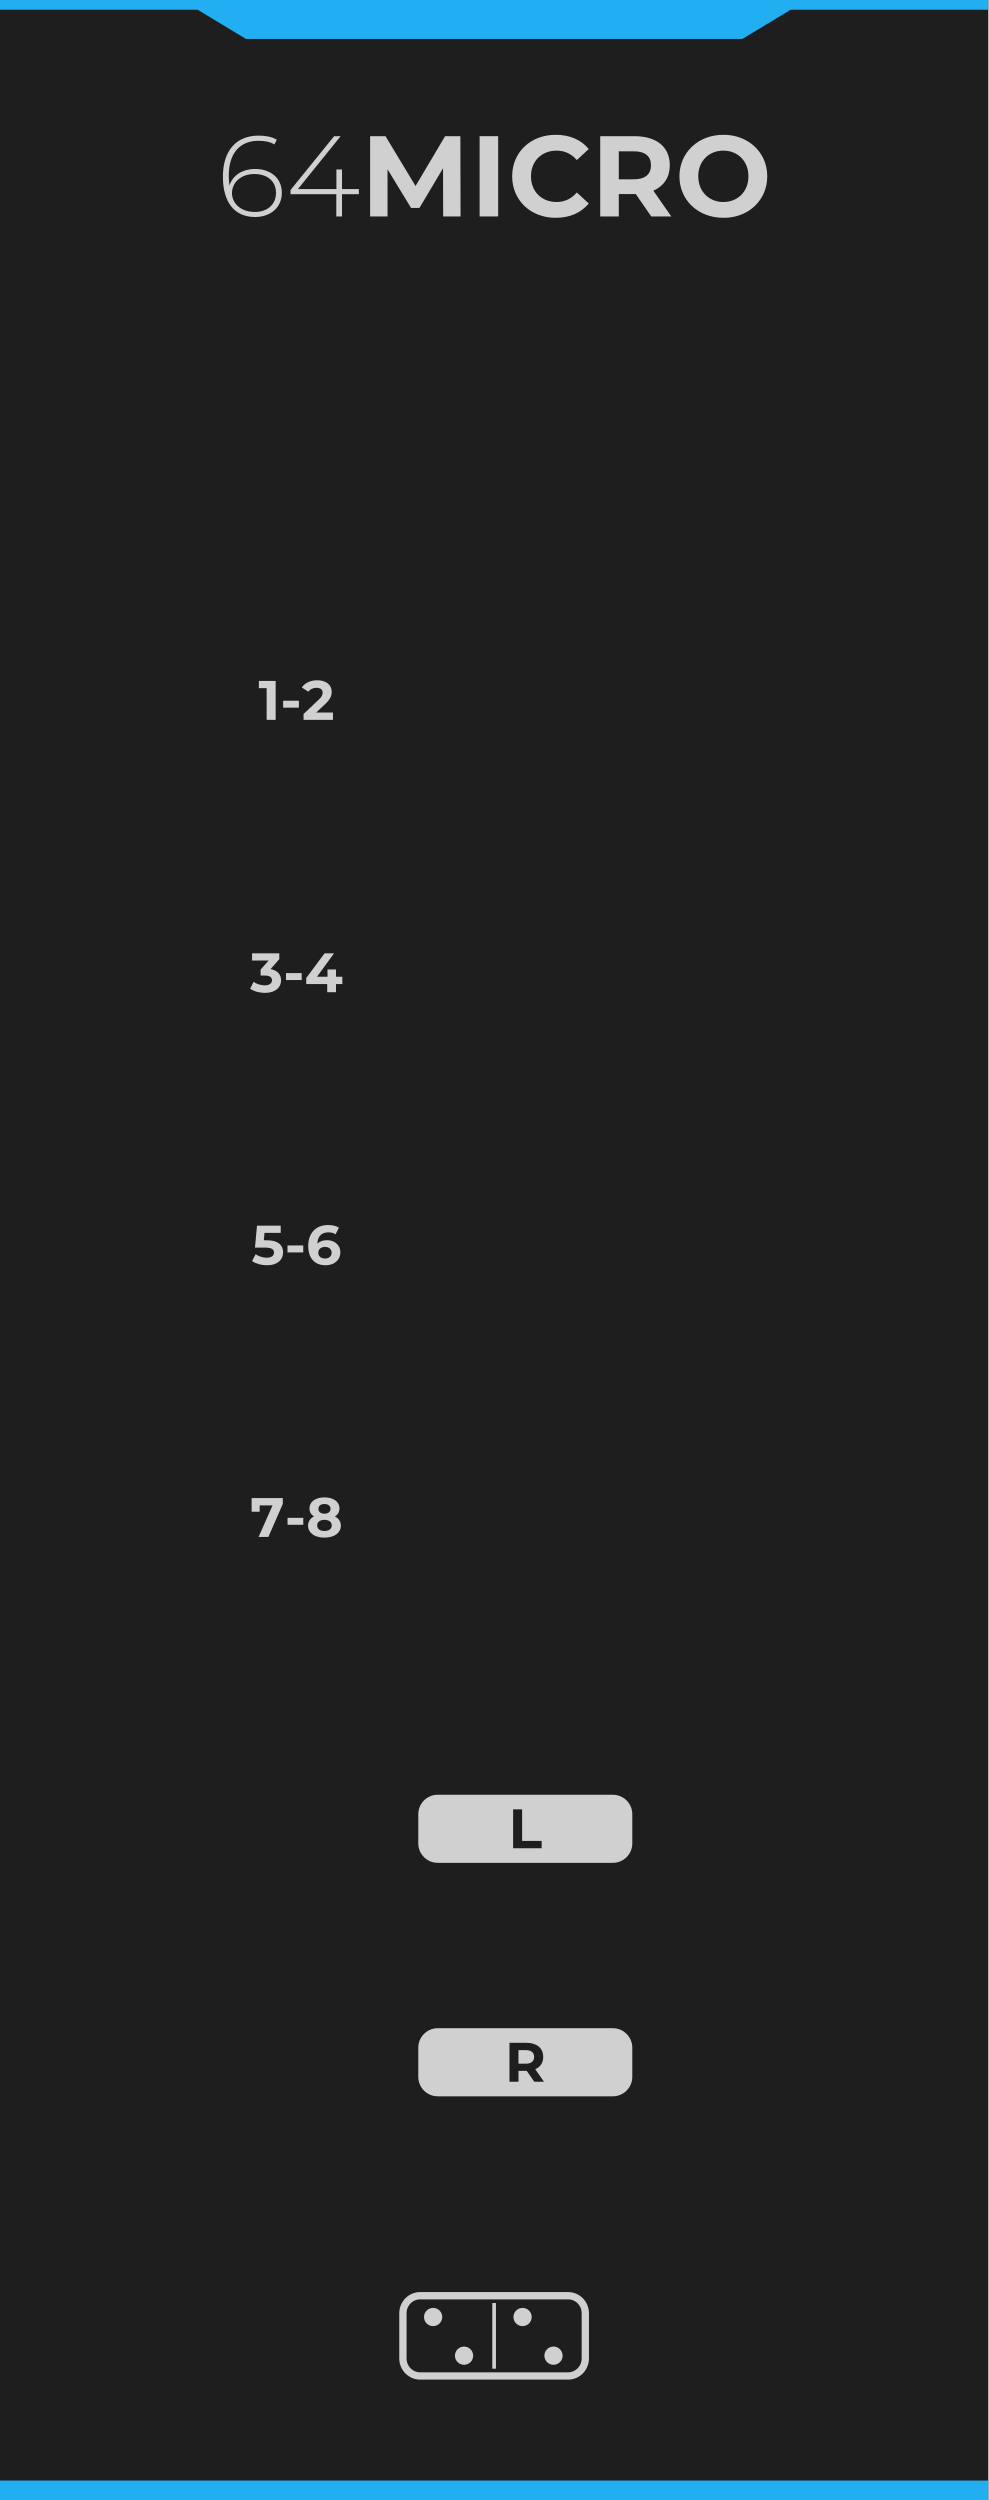
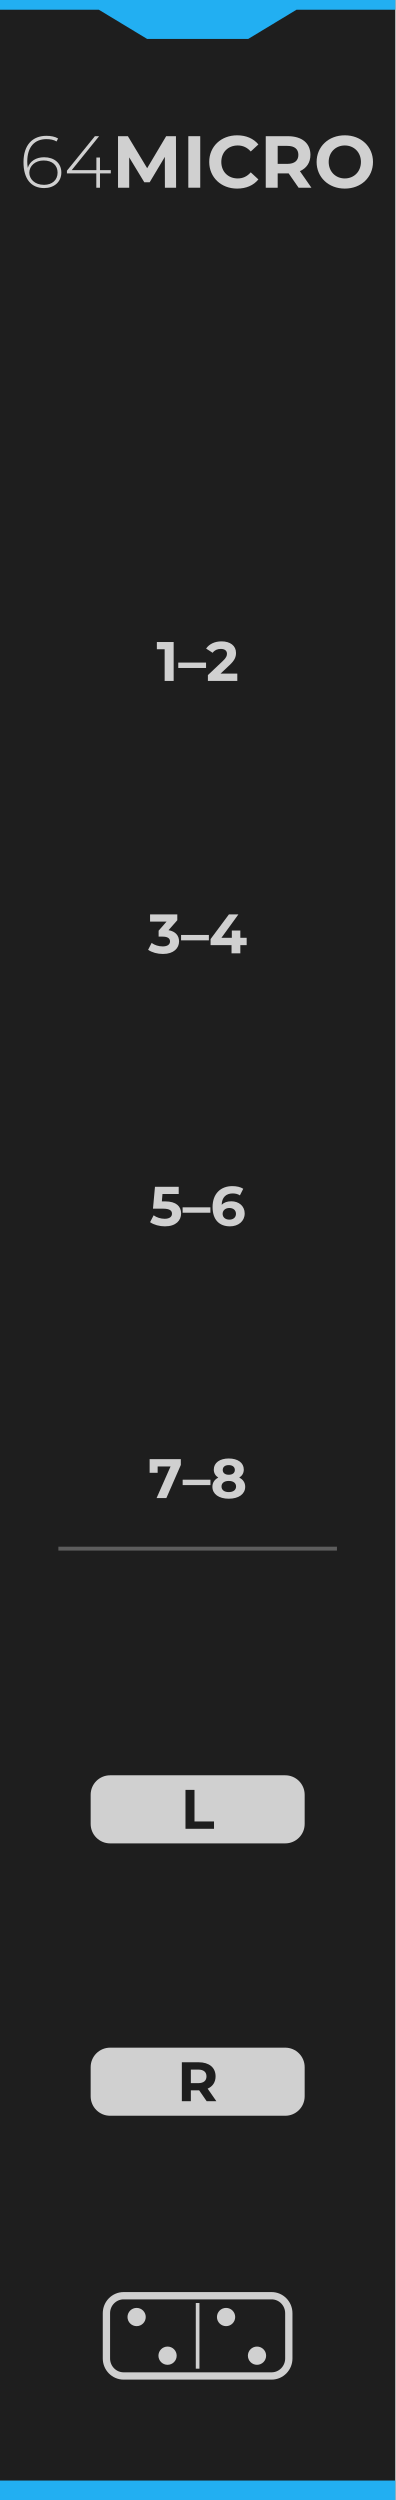
- <svg xmlns="http://www.w3.org/2000/svg" width="50.8mm" height="128.5mm" viewBox="0 0 50.8 128.5">
-   <rect width="50.8" height="128.5" fill="#1e1e1e" />
-   <polygon points="     0,0 50.8,0 50.8,0.5     40.64,0.5 38.16,2.0 12.64,2.0 10.16,0.5     0,0.5   " fill="#22aff2" />
-   <rect x="0" y="127.5" width="50.8" height="1.0" fill="#22aff2" />
+ <svg xmlns="http://www.w3.org/2000/svg" width="20.32mm" height="128.5mm" viewBox="0 0 20.32 128.5">
+   <rect width="20.32" height="128.5" fill="#1e1e1e" />
+   <polygon points="0,0 20.32,0 20.32,0.5 15.24,0.5 12.76,2.0 7.56,2.0 5.08,0.5 0,0.5" fill="#22aff2" />
+   <rect x="0" y="127.5" width="20.32" height="1.0" fill="#22aff2" />
  <g id="title">
-     <path fill="#d0d0d0" fill-rule="evenodd" d="M13.113 11.154C13.903 11.154 14.486 10.665 14.486 9.911C14.486 9.169 13.932 8.685 13.107 8.685C12.484 8.685 11.966 8.992 11.795 9.534C11.765 9.346 11.758 9.163 11.758 9.039C11.758 7.837 12.363 7.236 13.29 7.236C13.604 7.236 13.891 7.291 14.103 7.424L14.227 7.183C13.976 7.026 13.644 6.971 13.29 6.971C12.194 6.971 11.457 7.684 11.457 9.086C11.457 10.371 12.029 11.154 13.113 11.154ZM13.102 10.895C12.336 10.895 11.923 10.412 11.923 9.929C11.923 9.375 12.394 8.945 13.066 8.945C13.766 8.945 14.186 9.328 14.186 9.917C14.186 10.506 13.75 10.895 13.102 10.895Z" />
-     <path fill="#d0d0d0" fill-rule="evenodd" d="M14.934 9.982H17.286V11.125H17.58V9.982H18.446V9.717H17.58V8.709H17.291V9.717H15.314L17.509 7.0H17.174L14.934 9.764Z" />
-     <path fill="#d0d0d0" fill-rule="evenodd" d="M19.024 11.125H19.92V8.702L21.128 10.689H21.558L22.772 8.649L22.778 11.125H23.673L23.662 7.0H22.878L21.359 9.561L19.814 7.0H19.024Z" />
-     <path fill="#d0d0d0" fill-rule="evenodd" d="M24.652 11.125H25.606V7.0H24.652Z" />
-     <path fill="#d0d0d0" fill-rule="evenodd" d="M28.559 11.196C29.281 11.196 29.869 10.938 30.262 10.459L29.649 9.893C29.366 10.223 29.02 10.383 28.612 10.383C27.842 10.383 27.292 9.848 27.292 9.062C27.292 8.277 27.842 7.742 28.612 7.742C29.02 7.742 29.366 7.904 29.649 8.226L30.262 7.66C29.869 7.181 29.279 6.929 28.564 6.929C27.276 6.929 26.325 7.821 26.325 9.062C26.325 10.304 27.286 11.196 28.559 11.196Z" />
-     <path fill="#d0d0d0" fill-rule="evenodd" d="M30.851 11.125H31.806V9.976H32.636C32.651 9.976 32.666 9.976 32.681 9.976L33.473 11.125H34.504L33.582 9.801C34.12 9.569 34.428 9.114 34.428 8.497C34.428 7.562 33.76 7.0 32.613 7.0H30.851ZM32.583 7.778C33.173 7.778 33.461 8.041 33.461 8.497C33.461 8.945 33.173 9.216 32.583 9.216H31.806V7.778Z" />
-     <path fill="#d0d0d0" fill-rule="evenodd" d="M37.186 11.196C38.152 11.196 38.924 10.698 39.266 9.914C39.495 9.388 39.492 8.722 39.266 8.211C38.924 7.439 38.158 6.929 37.18 6.929C35.891 6.929 34.923 7.837 34.923 9.062C34.923 10.288 35.881 11.196 37.186 11.196ZM37.18 10.383C36.995 10.383 36.824 10.351 36.667 10.288C36.196 10.1 35.889 9.64 35.889 9.062C35.889 8.277 36.441 7.742 37.18 7.742C37.918 7.742 38.47 8.277 38.47 9.062C38.47 9.848 37.918 10.383 37.18 10.383Z" />
+     <path fill="#d0d0d0" fill-rule="evenodd" d="M2.271 9.667C2.778 9.667 3.153 9.353 3.153 8.869C3.153 8.392 2.797 8.082 2.267 8.082C1.864 8.082 1.533 8.279 1.428 8.627C1.407 8.506 1.401 8.39 1.401 8.309C1.401 7.537 1.79 7.151 2.385 7.151C2.587 7.151 2.771 7.187 2.907 7.272L2.986 7.117C2.825 7.021 2.612 6.981 2.385 6.981C1.681 6.981 1.208 7.439 1.208 8.339C1.208 9.167 1.575 9.667 2.271 9.667ZM2.264 9.501C1.772 9.501 1.507 9.191 1.507 8.88C1.507 8.525 1.81 8.249 2.241 8.249C2.685 8.249 2.96 8.495 2.96 8.873C2.96 9.256 2.677 9.501 2.264 9.501Z" />
+     <path fill="#d0d0d0" fill-rule="evenodd" d="M3.44 8.914H4.95V9.648H5.139V8.914H5.695V8.744H5.139V8.097H4.954V8.744H3.686L5.094 7H4.878L3.44 8.774Z" />
+     <path fill="#d0d0d0" fill-rule="evenodd" d="M6.066 9.648H6.641V8.09L7.417 9.369H7.693L8.473 8.063L8.476 9.648H9.051L9.044 7H8.541L7.564 8.646L6.573 7H6.066Z" />
+     <path fill="#d0d0d0" fill-rule="evenodd" d="M9.679 9.648H10.292V7H9.679Z" />
+     <path fill="#d0d0d0" fill-rule="evenodd" d="M12.188 9.694C12.652 9.694 13.034 9.529 13.281 9.221L12.888 8.858C12.706 9.067 12.484 9.172 12.222 9.172C11.723 9.172 11.375 8.824 11.375 8.324C11.375 7.825 11.723 7.477 12.222 7.477C12.484 7.477 12.706 7.58 12.888 7.787L13.281 7.424C13.034 7.121 12.651 6.955 12.192 6.955C11.364 6.955 10.754 7.527 10.754 8.324C10.754 9.121 11.371 9.694 12.188 9.694Z" />
+     <path fill="#d0d0d0" fill-rule="evenodd" d="M13.66 9.648H14.273V8.911H14.836L15.347 9.648H16.006L15.415 8.797C15.758 8.646 15.956 8.355 15.956 7.961C15.956 7.366 15.528 7 14.791 7H13.66ZM14.273 8.423V7.499H14.772C15.145 7.499 15.336 7.668 15.336 7.961C15.336 8.249 15.145 8.423 14.772 8.423Z" />
+     <path fill="#d0d0d0" fill-rule="evenodd" d="M17.723 9.694C18.561 9.694 19.172 9.111 19.172 8.324C19.172 7.537 18.561 6.955 17.723 6.955C16.886 6.955 16.274 7.537 16.274 8.324C16.274 9.111 16.886 9.694 17.723 9.694ZM17.723 9.172C17.254 9.172 16.895 8.824 16.895 8.324C16.895 7.825 17.254 7.477 17.723 7.477C18.192 7.477 18.552 7.825 18.552 8.324C18.552 8.824 18.192 9.172 17.723 9.172Z" />
  </g>
-   <path fill="#d0d0d0" fill-rule="evenodd" d="M13.706 37.0H14.169V35.0H13.306V35.371H13.706Z" />
-   <path fill="#d0d0d0" fill-rule="evenodd" d="M14.554 36.374H15.363V36.017H14.554Z" />
-   <path fill="#d0d0d0" fill-rule="evenodd" d="M15.603 37.0H17.114V36.623H16.253L16.714 36.189C16.994 35.926 17.049 35.751 17.049 35.557C17.049 35.191 16.751 34.966 16.306 34.966C15.948 34.966 15.664 35.109 15.511 35.337L15.849 35.554C15.948 35.417 16.095 35.354 16.263 35.354C16.472 35.354 16.583 35.443 16.583 35.603C16.583 35.694 16.557 35.806 16.374 35.971L15.603 36.7Z" />
-   <path fill="#d0d0d0" fill-rule="evenodd" d="M13.619 51.034C14.19 51.034 14.447 50.726 14.447 50.389C14.447 50.094 14.263 49.872 13.905 49.813L14.356 49.3V49.0H12.956V49.371H13.807L13.396 49.837V50.143H13.607C13.87 50.143 13.981 50.236 13.981 50.389C13.981 50.549 13.84 50.646 13.607 50.646C13.401 50.646 13.188 50.576 13.036 50.466L12.856 50.82C13.046 50.957 13.34 51.034 13.619 51.034Z" />
-   <path fill="#d0d0d0" fill-rule="evenodd" d="M14.699 50.374H15.507V50.017H14.699Z" />
-   <path fill="#d0d0d0" fill-rule="evenodd" d="M15.741 50.58H16.819V51.0H17.27V50.58H17.596V50.203H17.27V49.829H16.833V50.203H16.295L17.17 49.0H16.684L15.741 50.269Z" />
-   <path fill="#d0d0d0" fill-rule="evenodd" d="M13.72 65.034C14.291 65.034 14.551 64.726 14.551 64.371C14.551 64.017 14.32 63.751 13.726 63.751H13.562L13.595 63.371H14.429V63.0H13.209L13.106 64.126H13.617C13.983 64.126 14.083 64.231 14.083 64.386C14.083 64.55 13.941 64.646 13.709 64.646C13.503 64.646 13.292 64.576 13.14 64.466L12.957 64.82C13.151 64.957 13.442 65.034 13.72 65.034Z" />
-   <path fill="#d0d0d0" fill-rule="evenodd" d="M14.777 64.374H15.586V64.017H14.777Z" />
-   <path fill="#d0d0d0" fill-rule="evenodd" d="M16.737 65.034C16.88 65.034 17.008 65.007 17.121 64.953C17.348 64.844 17.494 64.639 17.494 64.369C17.494 64.243 17.463 64.133 17.401 64.04C17.278 63.853 17.065 63.746 16.806 63.746C16.598 63.746 16.43 63.807 16.312 63.926L16.313 63.908C16.332 63.535 16.544 63.343 16.874 63.343C17.011 63.343 17.138 63.367 17.249 63.443L17.42 63.103C17.279 63.011 17.076 62.966 16.863 62.966C16.263 62.966 15.843 63.351 15.843 64.043C15.843 64.689 16.189 65.034 16.737 65.034ZM16.711 64.689C16.489 64.689 16.36 64.563 16.36 64.391C16.36 64.214 16.5 64.091 16.706 64.091C16.911 64.091 17.046 64.209 17.046 64.391C17.046 64.569 16.906 64.689 16.711 64.689Z" />
-   <path fill="#d0d0d0" fill-rule="evenodd" d="M13.291 79.0H13.794L14.537 77.3V77.0H12.934V77.703H13.346V77.377H14.009Z" />
-   <path fill="#d0d0d0" fill-rule="evenodd" d="M14.78 78.374H15.589V78.017H14.78Z" />
-   <path fill="#d0d0d0" fill-rule="evenodd" d="M16.674 79.034C17.183 79.034 17.52 78.791 17.52 78.42C17.52 78.205 17.408 78.044 17.214 77.947C17.364 77.855 17.449 77.715 17.449 77.537C17.449 77.183 17.137 76.966 16.674 76.966C16.223 76.966 15.906 77.183 15.906 77.537C15.906 77.715 15.991 77.855 16.139 77.947C15.946 78.044 15.834 78.204 15.834 78.42C15.834 78.791 16.171 79.034 16.674 79.034ZM16.674 77.803C16.484 77.803 16.366 77.71 16.366 77.557C16.366 77.397 16.491 77.306 16.674 77.306C16.861 77.306 16.989 77.397 16.989 77.557C16.989 77.71 16.869 77.803 16.674 77.803ZM16.674 78.694C16.446 78.694 16.303 78.585 16.303 78.406C16.303 78.227 16.446 78.12 16.674 78.12C16.907 78.12 17.051 78.227 17.051 78.406C17.051 78.585 16.907 78.694 16.674 78.694Z" />
-   <rect x="21.5" y="92.25" width="11" height="3.5" rx="1.0" fill="#d0d0d0" />
-   <g transform="translate(21.5, 0)">
-     <path fill="#1e1e1e" fill-rule="evenodd" d="M4.874 95.0H6.34V94.623H5.337V93.0H4.874Z" />
-   </g>
-   <rect x="21.5" y="104.25" width="11" height="3.5" rx="1.0" fill="#d0d0d0" />
-   <g transform="translate(21.5, 0)">
-     <path fill="#1e1e1e" fill-rule="evenodd" d="M4.687 107.0H5.15V106.443H5.553C5.56 106.443 5.567 106.443 5.575 106.443L5.959 107.0H6.459L6.011 106.358C6.272 106.246 6.421 106.025 6.421 105.726C6.421 105.272 6.098 105.0 5.541 105.0H4.687ZM5.527 105.377C5.813 105.377 5.953 105.505 5.953 105.726C5.953 105.943 5.813 106.074 5.527 106.074H5.15V105.377Z" />
-   </g>
-   <g transform="translate(20.71,118.0) scale(0.75)">
+   <path fill="#d0d0d0" fill-rule="evenodd" d="M8.463 35.0H8.926V33.0H8.063V33.371H8.463Z" />
+   <path fill="#d0d0d0" fill-rule="evenodd" d="M9.163 34.334H10.591V34.057H9.163Z" />
+   <path fill="#d0d0d0" fill-rule="evenodd" d="M10.686 35.0H12.197V34.623H11.337L11.797 34.189C12.077 33.931 12.131 33.751 12.131 33.557C12.131 33.191 11.834 32.966 11.389 32.966C11.027 32.966 10.75 33.109 10.594 33.337L10.931 33.554C11.027 33.417 11.174 33.354 11.346 33.354C11.555 33.354 11.666 33.447 11.666 33.603C11.666 33.698 11.636 33.804 11.457 33.971L10.686 34.7Z" />
+   <path fill="#d0d0d0" fill-rule="evenodd" d="M8.376 49.034C8.941 49.034 9.204 48.726 9.204 48.389C9.204 48.091 9.02 47.872 8.661 47.811L9.113 47.3V47.0H7.713V47.371H8.561L8.153 47.837V48.143H8.364C8.627 48.143 8.739 48.24 8.739 48.389C8.739 48.552 8.597 48.646 8.364 48.646C8.155 48.646 7.945 48.58 7.793 48.466L7.613 48.82C7.807 48.957 8.094 49.034 8.376 49.034Z" />
+   <path fill="#d0d0d0" fill-rule="evenodd" d="M9.307 48.334H10.736V48.057H9.307Z" />
+   <path fill="#d0d0d0" fill-rule="evenodd" d="M10.824 48.58H11.901V49.0H12.353V48.58H12.679V48.203H12.353V47.829H11.916V48.203H11.381L12.253 47.0H11.767L10.824 48.269Z" />
+   <path fill="#d0d0d0" fill-rule="evenodd" d="M8.477 63.034C9.049 63.034 9.309 62.726 9.309 62.371C9.309 62.017 9.071 61.751 8.483 61.751H8.32L8.351 61.371H9.186V61.0H7.966L7.863 62.126H8.374C8.734 62.126 8.84 62.231 8.84 62.386C8.84 62.55 8.698 62.646 8.466 62.646C8.26 62.646 8.05 62.58 7.897 62.466L7.714 62.82C7.909 62.957 8.199 63.034 8.477 63.034Z" />
+   <path fill="#d0d0d0" fill-rule="evenodd" d="M9.386 62.334H10.814V62.057H9.386Z" />
+   <path fill="#d0d0d0" fill-rule="evenodd" d="M11.82 63.034C12.243 63.034 12.577 62.78 12.577 62.369C12.577 61.991 12.277 61.746 11.889 61.746C11.677 61.746 11.512 61.806 11.394 61.926C11.406 61.541 11.622 61.343 11.957 61.343C12.09 61.343 12.221 61.367 12.331 61.443L12.503 61.103C12.362 61.011 12.159 60.966 11.946 60.966C11.346 60.966 10.926 61.351 10.926 62.043C10.926 62.69 11.268 63.034 11.82 63.034ZM11.794 62.689C11.573 62.689 11.443 62.563 11.443 62.391C11.443 62.216 11.583 62.091 11.789 62.091C11.994 62.091 12.129 62.209 12.129 62.391C12.129 62.574 11.989 62.689 11.794 62.689Z" />
+   <path fill="#d0d0d0" fill-rule="evenodd" d="M8.049 77.0H8.551L9.294 75.3V75.0H7.691V75.703H8.103V75.377H8.766Z" />
+   <path fill="#d0d0d0" fill-rule="evenodd" d="M9.389 76.334H10.817V76.057H9.389Z" />
+   <path fill="#d0d0d0" fill-rule="evenodd" d="M11.757 77.034C12.266 77.034 12.603 76.797 12.603 76.42C12.603 76.207 12.491 76.044 12.297 75.949C12.446 75.857 12.531 75.716 12.531 75.537C12.531 75.183 12.22 74.966 11.757 74.966C11.3 74.966 10.989 75.183 10.989 75.537C10.989 75.716 11.071 75.853 11.22 75.949C11.03 76.044 10.917 76.207 10.917 76.42C10.917 76.797 11.254 77.034 11.757 77.034ZM11.757 75.803C11.57 75.803 11.449 75.71 11.449 75.557C11.449 75.397 11.57 75.306 11.757 75.306C11.944 75.306 12.071 75.397 12.071 75.557C12.071 75.71 11.951 75.803 11.757 75.803ZM11.757 76.694C11.529 76.694 11.386 76.585 11.386 76.406C11.386 76.227 11.529 76.12 11.757 76.12C11.99 76.12 12.134 76.227 12.134 76.406C12.134 76.585 11.99 76.694 11.757 76.694Z" />
+   <rect x="4.66" y="91.25" width="11" height="3.5" rx="1" fill="#d0d0d0" />
+   <path fill="#1e1e1e" fill-rule="evenodd" d="M9.534 94.0H11.0V93.623H9.997V92.0H9.534Z" />
+   <rect x="4.66" y="105.25" width="11" height="3.5" rx="1" fill="#d0d0d0" />
+   <path fill="#1e1e1e" fill-rule="evenodd" d="M9.347 108.0H9.81V107.443H10.236L10.621 108.0H11.119L10.673 107.357C10.932 107.243 11.081 107.023 11.081 106.726C11.081 106.276 10.758 106.0 10.201 106.0H9.347ZM9.81 107.074V106.377H10.187C10.469 106.377 10.613 106.505 10.613 106.726C10.613 106.943 10.469 107.074 10.187 107.074Z" />
+   <rect x="3.0" y="79.50" width="14.32" height="0.2" fill="#d0d0d0" opacity="0.35" />
+   <g transform="translate(5.47,118.0) scale(0.75)">
    <rect x="0" y="0" width="12.5" height="5.5" rx="1.18" ry="1.2" fill="none" stroke="#d0d0d0" stroke-width="0.5" />
    <rect x="6.125" y="0.5" width="0.25" height="4.5" fill="#d0d0d0" />
    <circle cx="2.07" cy="1.46" r="0.625" fill="#d0d0d0" />
    <circle cx="4.19" cy="4.11" r="0.625" fill="#d0d0d0" />
    <circle cx="8.20" cy="1.46" r="0.625" fill="#d0d0d0" />
    <circle cx="10.32" cy="4.11" r="0.625" fill="#d0d0d0" />
  </g>
</svg>
